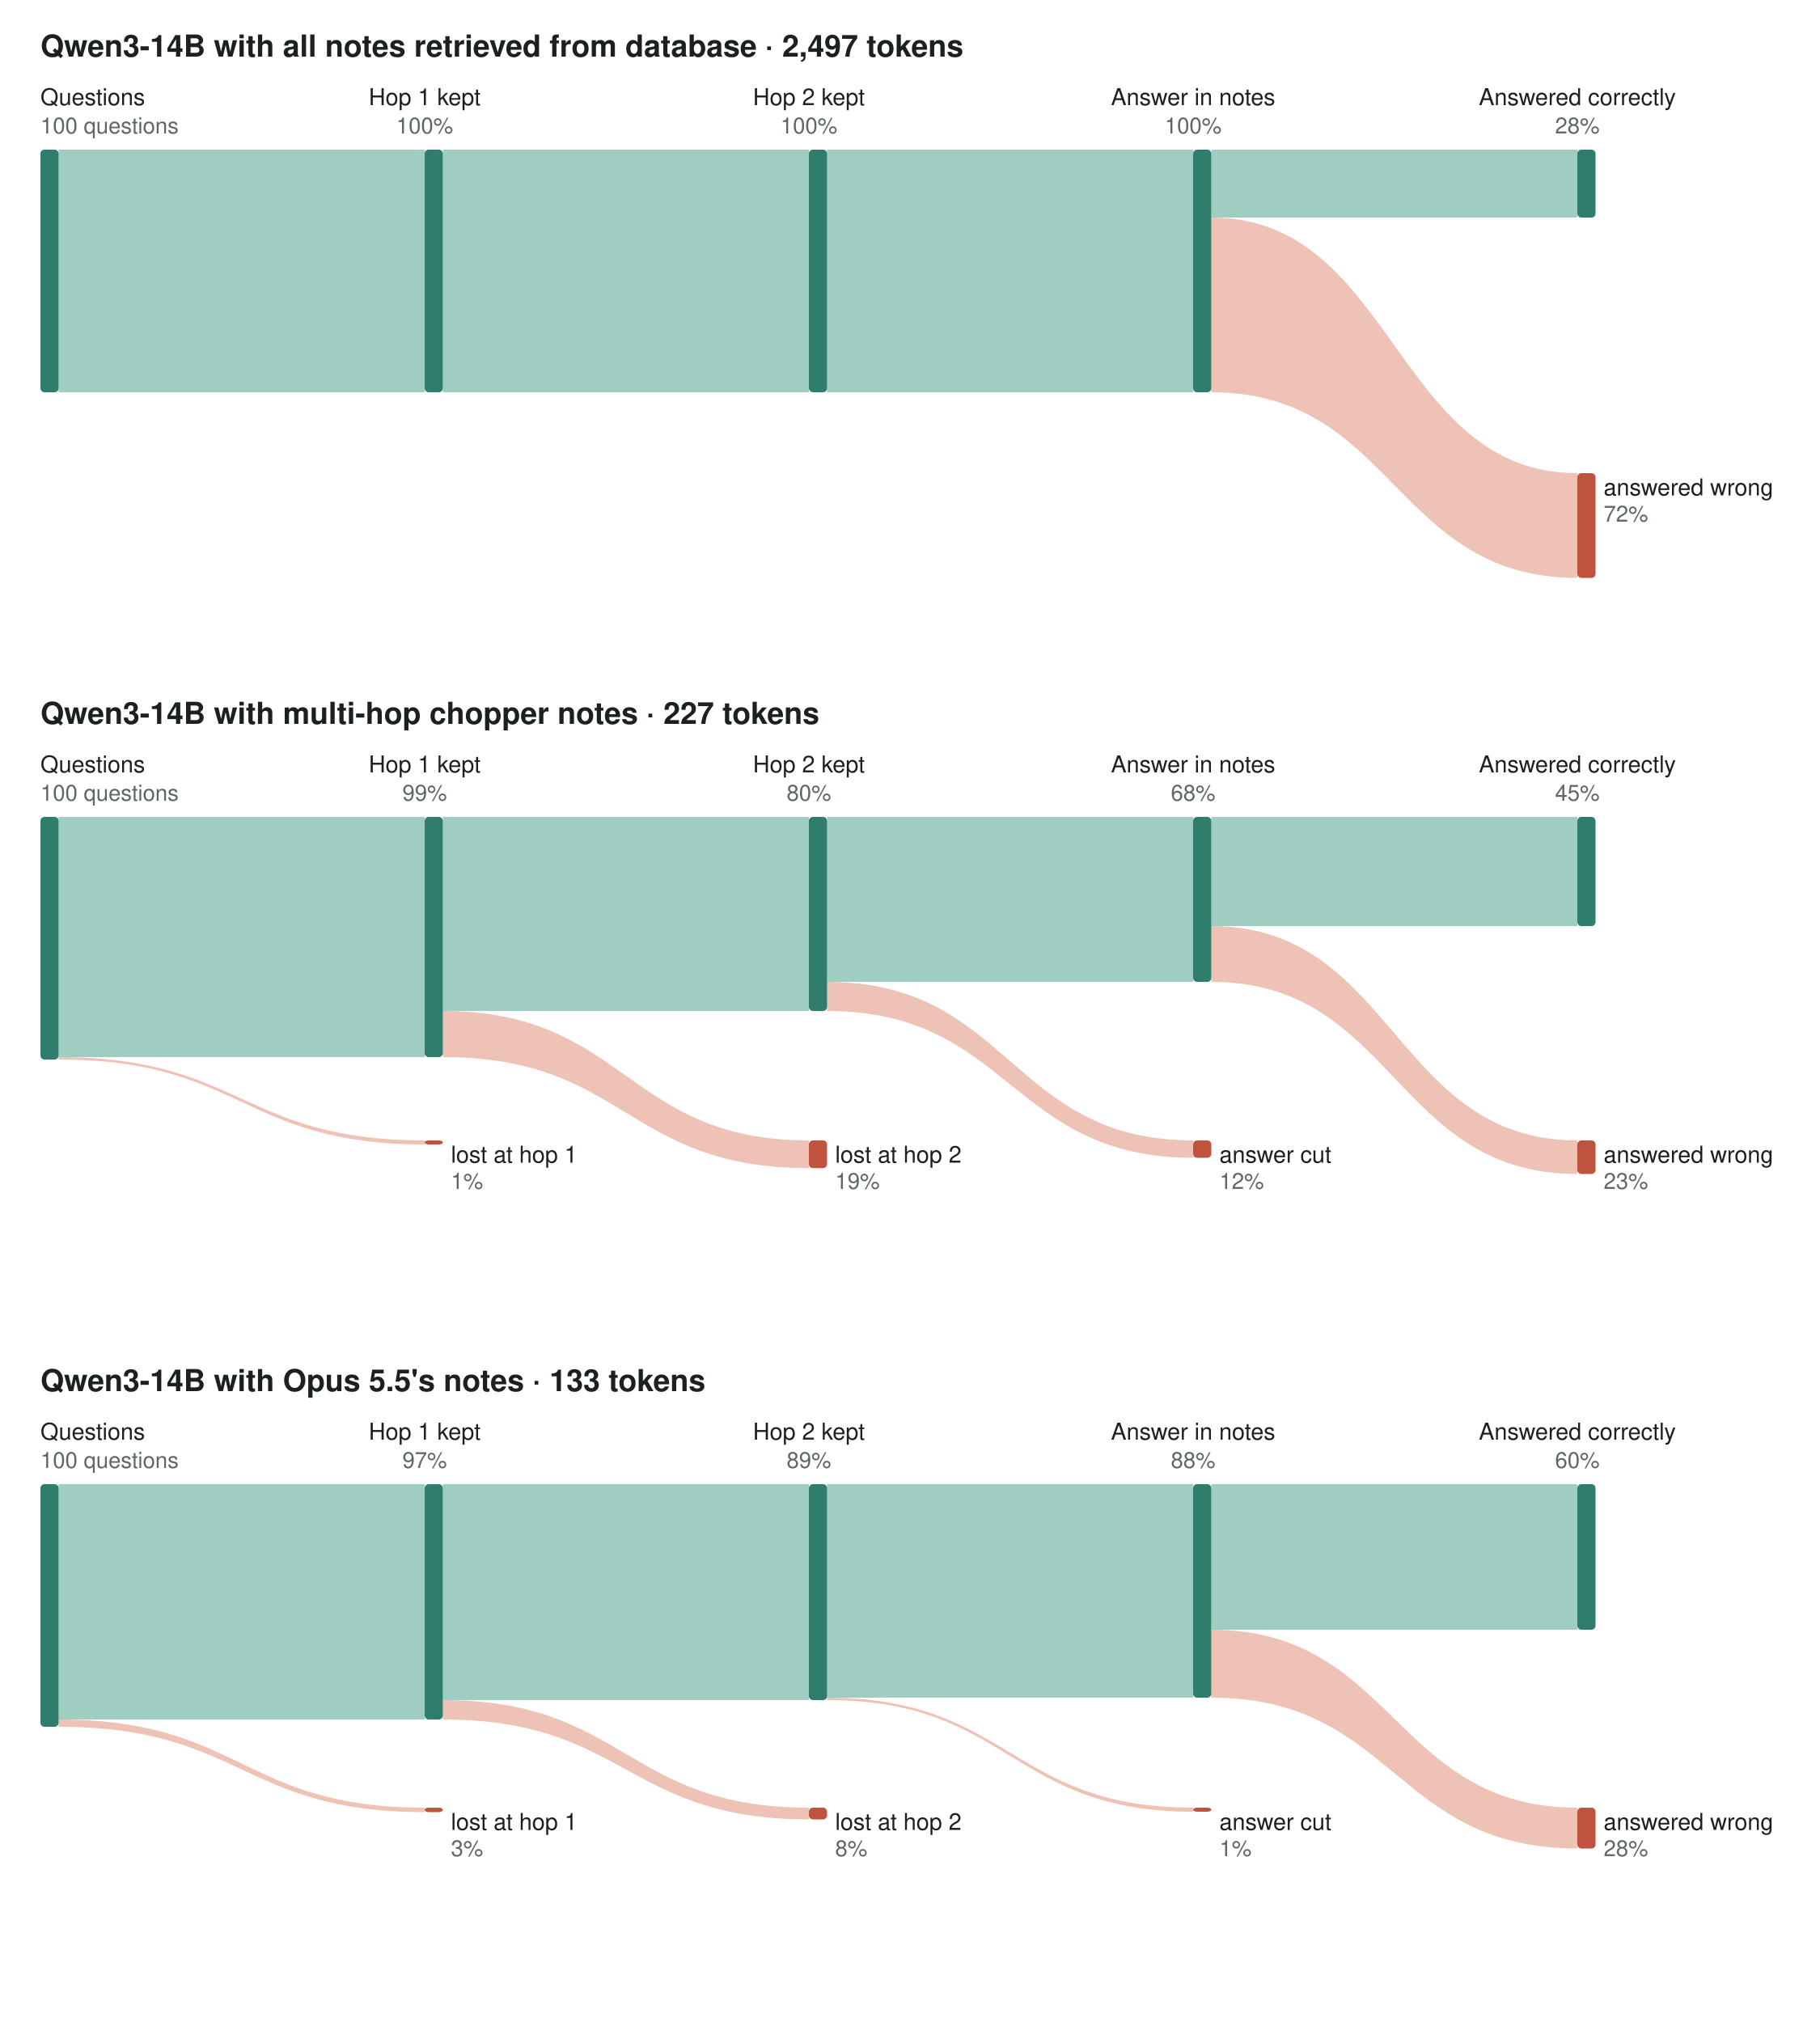
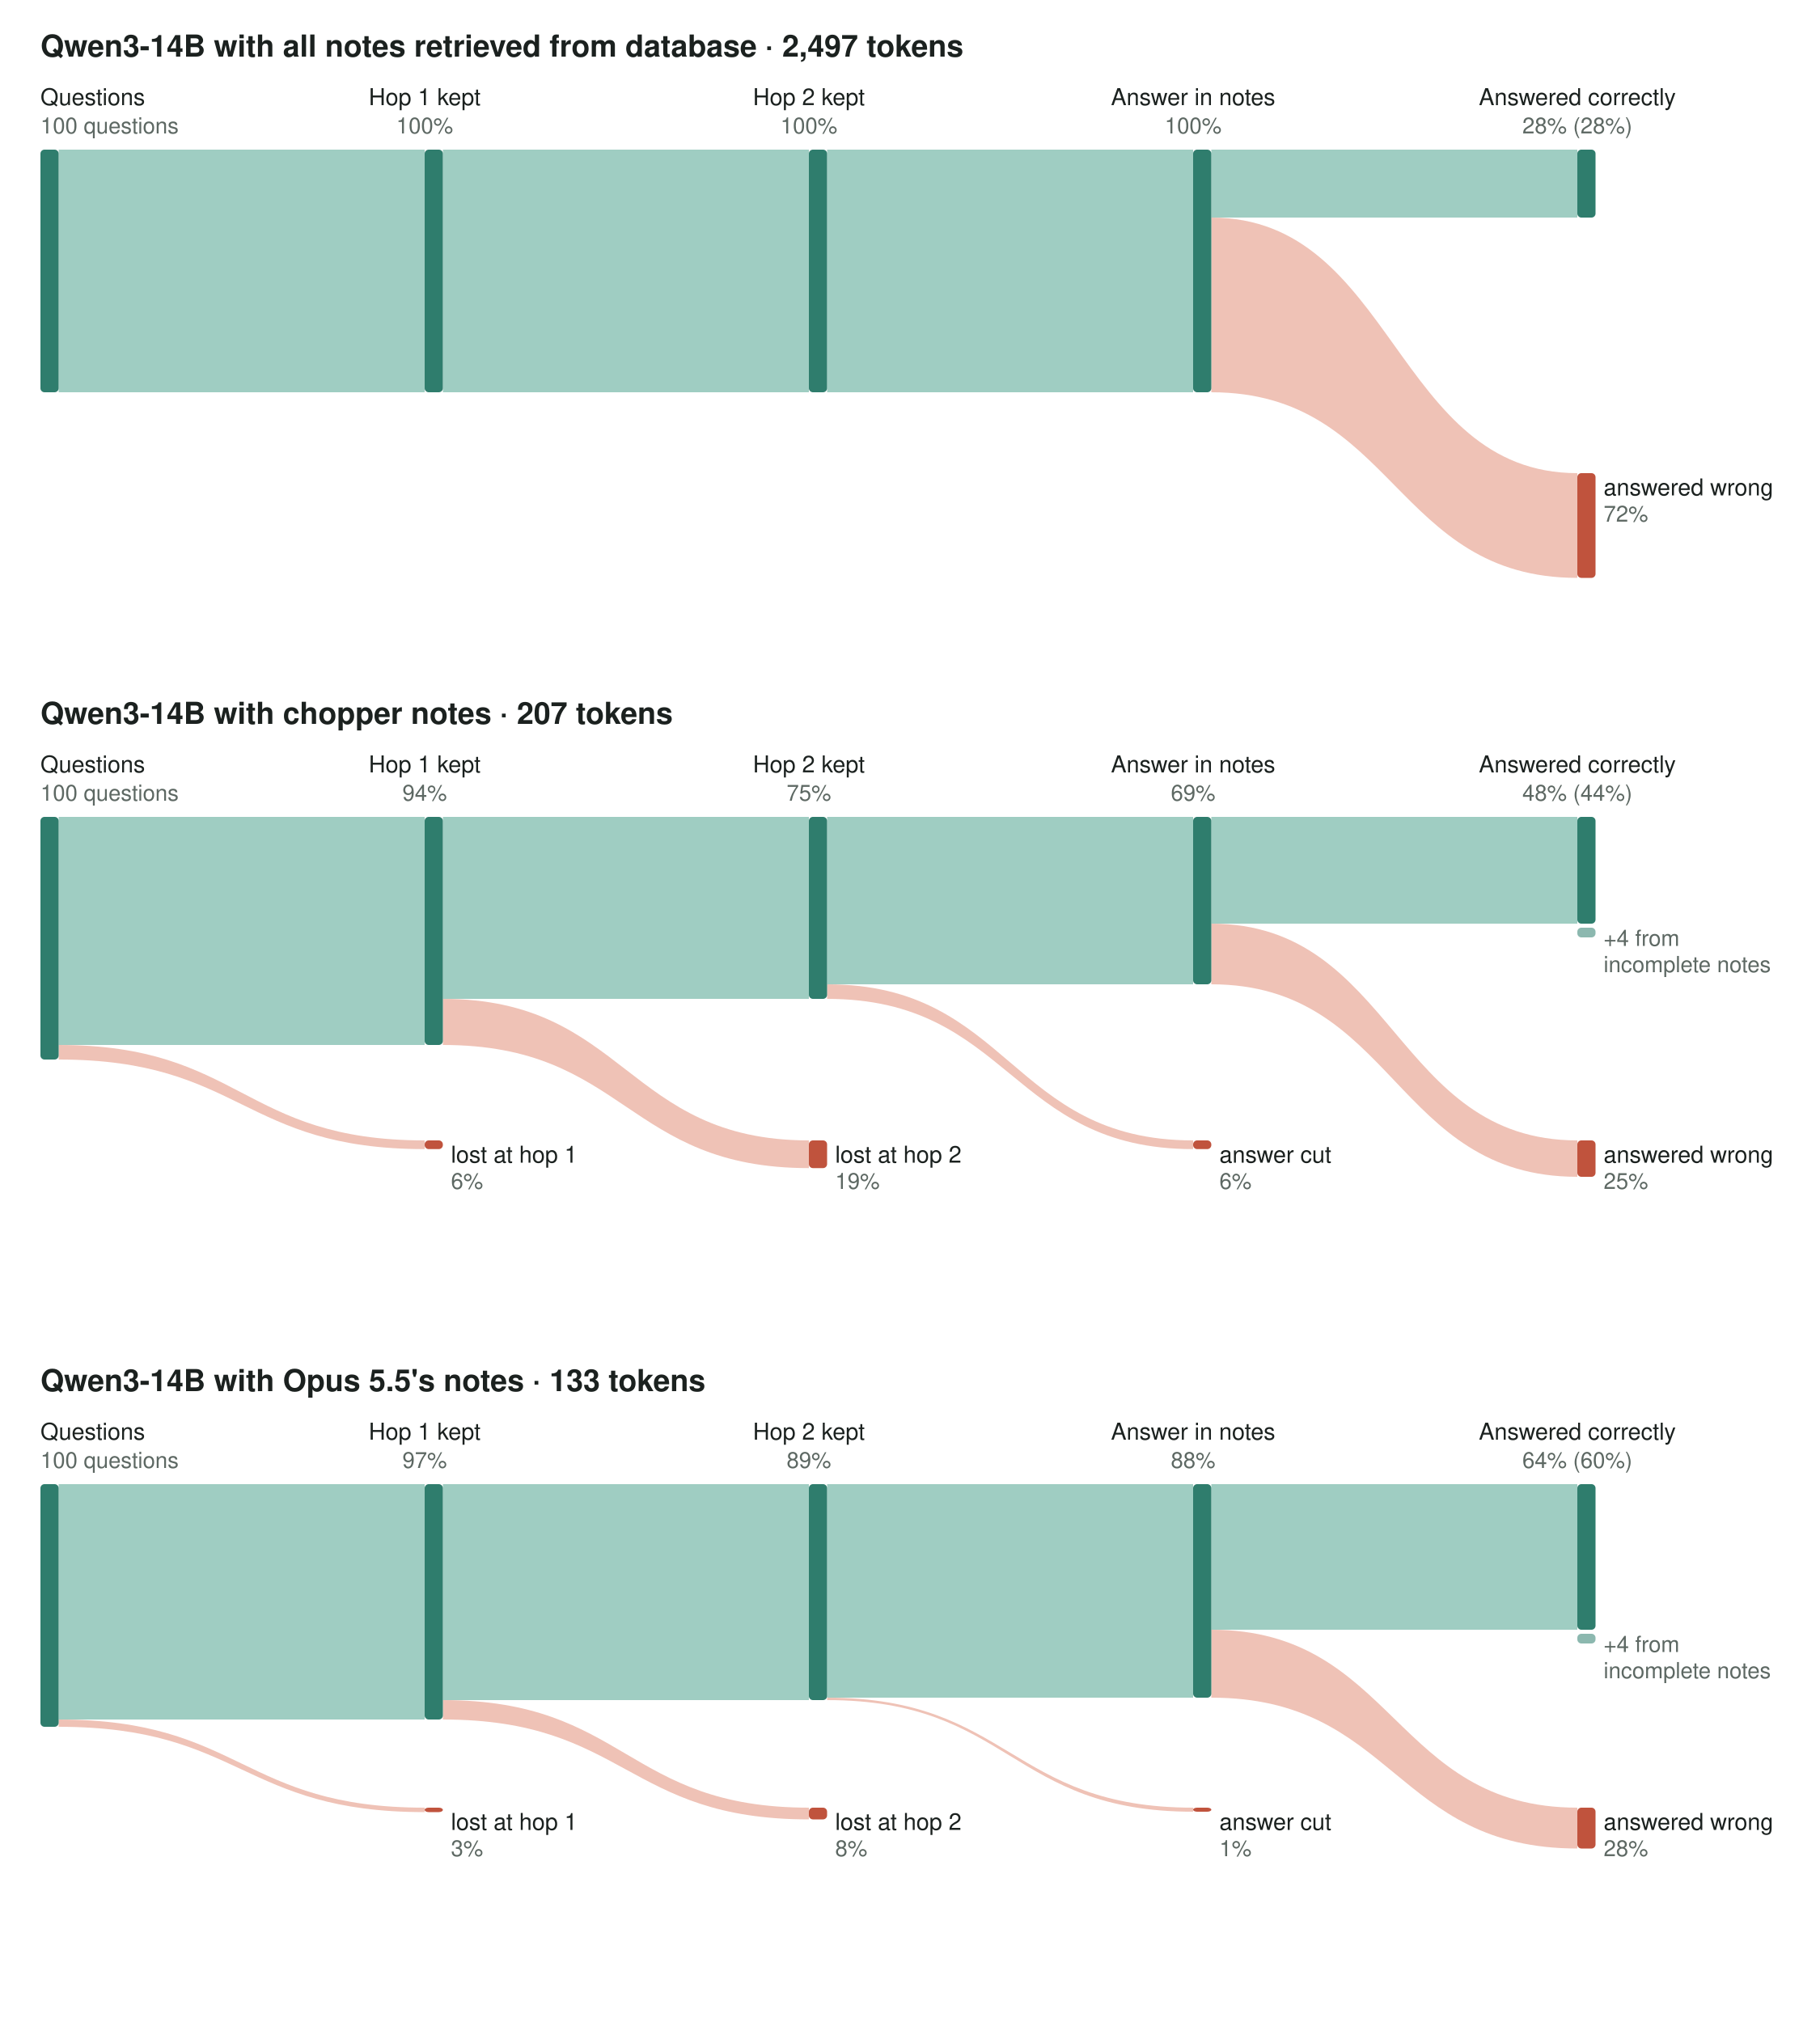
<svg xmlns="http://www.w3.org/2000/svg" viewBox="0 0 900 1000" width="900" font-family="Helvetica, Arial, sans-serif">
  <rect width="100%" height="100%" fill="#ffffff" />
  <text x="20" y="28" font-size="15" font-weight="700" fill="#1b211f">Qwen3-14B with all notes retrieved from database · 2,497 tokens</text>
  <path d="M29.0,74.0 C119.5,74.0 119.5,74.0 210.0,74.0 L210.0,194.0 C119.5,194.0 119.5,194.0 29.0,194.0 Z" fill="#9fcdc2" />
  <path d="M219.0,74.0 C309.5,74.0 309.5,74.0 400.0,74.0 L400.0,194.0 C309.5,194.0 309.5,194.0 219.0,194.0 Z" fill="#9fcdc2" />
  <path d="M409.0,74.0 C499.5,74.0 499.5,74.0 590.0,74.0 L590.0,194.0 C499.5,194.0 499.5,194.0 409.0,194.0 Z" fill="#9fcdc2" />
  <path d="M599.0,74.0 C689.5,74.0 689.5,74.0 780.0,74.0 L780.0,107.6 C689.5,107.6 689.5,107.6 599.0,107.6 Z" fill="#9fcdc2" />
  <path d="M599.0,107.6 C689.5,107.6 689.5,234.0 780.0,234.0 L780.0,285.8 C689.5,285.8 689.5,194.0 599.0,194.0 Z" fill="#efc2b6" />
  <rect x="780.0" y="234" width="9" height="51.8" fill="#c0533d" rx="2" />
  <text x="793.0" y="245" font-size="11.5" fill="#1b211f">answered wrong</text>
  <text x="793.0" y="258" font-size="11" fill="#5d6863">72%</text>
  <rect x="20.0" y="74" width="9" height="120.0" fill="#2f7d6d" rx="2" />
  <text x="20.0" y="52" font-size="11.5" text-anchor="start" fill="#1b211f">Questions</text>
  <text x="20.0" y="66" font-size="11" text-anchor="start" fill="#5d6863">100 questions</text>
  <rect x="210.0" y="74" width="9" height="120.0" fill="#2f7d6d" rx="2" />
  <text x="210.0" y="52" font-size="11.5" text-anchor="middle" fill="#1b211f">Hop 1 kept</text>
  <text x="210.0" y="66" font-size="11" text-anchor="middle" fill="#5d6863">100%</text>
  <rect x="400.0" y="74" width="9" height="120.0" fill="#2f7d6d" rx="2" />
  <text x="400.0" y="52" font-size="11.5" text-anchor="middle" fill="#1b211f">Hop 2 kept</text>
  <text x="400.0" y="66" font-size="11" text-anchor="middle" fill="#5d6863">100%</text>
  <rect x="590.0" y="74" width="9" height="120.0" fill="#2f7d6d" rx="2" />
  <text x="590.0" y="52" font-size="11.5" text-anchor="middle" fill="#1b211f">Answer in notes</text>
  <text x="590.0" y="66" font-size="11" text-anchor="middle" fill="#5d6863">100%</text>
  <rect x="780.0" y="74" width="9" height="33.6" fill="#2f7d6d" rx="2" />
  <text x="780.0" y="52" font-size="11.5" text-anchor="middle" fill="#1b211f">Answered correctly</text>
-   <text x="780.0" y="66" font-size="11" text-anchor="middle" fill="#5d6863">28%</text>
-   <text x="20" y="358.0" font-size="15" font-weight="700" fill="#1b211f">Qwen3-14B with multi-hop chopper notes · 227 tokens</text>
-   <path d="M29.0,404.0 C119.5,404.0 119.5,404.0 210.0,404.0 L210.0,522.8 C119.5,522.8 119.5,522.8 29.0,522.8 Z" fill="#9fcdc2" />
-   <path d="M29.0,522.8 C119.5,522.8 119.5,564.0 210.0,564.0 L210.0,566.0 C119.5,566.0 119.5,524.0 29.0,524.0 Z" fill="#efc2b6" />
-   <rect x="210.0" y="564.0" width="9" height="2.0" fill="#c0533d" rx="2" />
+   <text x="780.0" y="66" font-size="11" text-anchor="middle" fill="#5d6863">28% (28%)</text>
+   <text x="20" y="358.0" font-size="15" font-weight="700" fill="#1b211f">Qwen3-14B with chopper notes · 207 tokens</text>
+   <path d="M29.0,404.0 C119.5,404.0 119.5,404.0 210.0,404.0 L210.0,516.8 C119.5,516.8 119.5,516.8 29.0,516.8 Z" fill="#9fcdc2" />
+   <path d="M29.0,516.8 C119.5,516.8 119.5,564.0 210.0,564.0 L210.0,568.3 C119.5,568.3 119.5,524.0 29.0,524.0 Z" fill="#efc2b6" />
+   <rect x="210.0" y="564.0" width="9" height="4.3" fill="#c0533d" rx="2" />
  <text x="223.0" y="575.0" font-size="11.5" fill="#1b211f">lost at hop 1</text>
-   <text x="223.0" y="588.0" font-size="11" fill="#5d6863">1%</text>
-   <path d="M219.0,404.0 C309.5,404.0 309.5,404.0 400.0,404.0 L400.0,500.0 C309.5,500.0 309.5,500.0 219.0,500.0 Z" fill="#9fcdc2" />
-   <path d="M219.0,500.0 C309.5,500.0 309.5,564.0 400.0,564.0 L400.0,577.7 C309.5,577.7 309.5,522.8 219.0,522.8 Z" fill="#efc2b6" />
+   <text x="223.0" y="588.0" font-size="11" fill="#5d6863">6%</text>
+   <path d="M219.0,404.0 C309.5,404.0 309.5,404.0 400.0,404.0 L400.0,494.0 C309.5,494.0 309.5,494.0 219.0,494.0 Z" fill="#9fcdc2" />
+   <path d="M219.0,494.0 C309.5,494.0 309.5,564.0 400.0,564.0 L400.0,577.7 C309.5,577.7 309.5,516.8 219.0,516.8 Z" fill="#efc2b6" />
  <rect x="400.0" y="564.0" width="9" height="13.7" fill="#c0533d" rx="2" />
  <text x="413.0" y="575.0" font-size="11.5" fill="#1b211f">lost at hop 2</text>
  <text x="413.0" y="588.0" font-size="11" fill="#5d6863">19%</text>
-   <path d="M409.0,404.0 C499.5,404.0 499.5,404.0 590.0,404.0 L590.0,485.6 C499.5,485.6 499.5,485.6 409.0,485.6 Z" fill="#9fcdc2" />
-   <path d="M409.0,485.6 C499.5,485.6 499.5,564.0 590.0,564.0 L590.0,572.6 C499.5,572.6 499.5,500.0 409.0,500.0 Z" fill="#efc2b6" />
-   <rect x="590.0" y="564.0" width="9" height="8.6" fill="#c0533d" rx="2" />
+   <path d="M409.0,404.0 C499.5,404.0 499.5,404.0 590.0,404.0 L590.0,486.8 C499.5,486.8 499.5,486.8 409.0,486.8 Z" fill="#9fcdc2" />
+   <path d="M409.0,486.8 C499.5,486.8 499.5,564.0 590.0,564.0 L590.0,568.3 C499.5,568.3 499.5,494.0 409.0,494.0 Z" fill="#efc2b6" />
+   <rect x="590.0" y="564.0" width="9" height="4.3" fill="#c0533d" rx="2" />
  <text x="603.0" y="575.0" font-size="11.5" fill="#1b211f">answer cut</text>
-   <text x="603.0" y="588.0" font-size="11" fill="#5d6863">12%</text>
-   <path d="M599.0,404.0 C689.5,404.0 689.5,404.0 780.0,404.0 L780.0,458.0 C689.5,458.0 689.5,458.0 599.0,458.0 Z" fill="#9fcdc2" />
-   <path d="M599.0,458.0 C689.5,458.0 689.5,564.0 780.0,564.0 L780.0,580.6 C689.5,580.6 689.5,485.6 599.0,485.6 Z" fill="#efc2b6" />
-   <rect x="780.0" y="564.0" width="9" height="16.6" fill="#c0533d" rx="2" />
+   <text x="603.0" y="588.0" font-size="11" fill="#5d6863">6%</text>
+   <path d="M599.0,404.0 C689.5,404.0 689.5,404.0 780.0,404.0 L780.0,456.8 C689.5,456.8 689.5,456.8 599.0,456.8 Z" fill="#9fcdc2" />
+   <path d="M599.0,456.8 C689.5,456.8 689.5,564.0 780.0,564.0 L780.0,582.0 C689.5,582.0 689.5,486.8 599.0,486.8 Z" fill="#efc2b6" />
+   <rect x="780.0" y="564.0" width="9" height="18.0" fill="#c0533d" rx="2" />
  <text x="793.0" y="575.0" font-size="11.5" fill="#1b211f">answered wrong</text>
-   <text x="793.0" y="588.0" font-size="11" fill="#5d6863">23%</text>
+   <text x="793.0" y="588.0" font-size="11" fill="#5d6863">25%</text>
  <rect x="20.0" y="404.0" width="9" height="120.0" fill="#2f7d6d" rx="2" />
  <text x="20.0" y="382.0" font-size="11.5" text-anchor="start" fill="#1b211f">Questions</text>
  <text x="20.0" y="396.0" font-size="11" text-anchor="start" fill="#5d6863">100 questions</text>
-   <rect x="210.0" y="404.0" width="9" height="118.8" fill="#2f7d6d" rx="2" />
+   <rect x="210.0" y="404.0" width="9" height="112.8" fill="#2f7d6d" rx="2" />
  <text x="210.0" y="382.0" font-size="11.5" text-anchor="middle" fill="#1b211f">Hop 1 kept</text>
-   <text x="210.0" y="396.0" font-size="11" text-anchor="middle" fill="#5d6863">99%</text>
-   <rect x="400.0" y="404.0" width="9" height="96.0" fill="#2f7d6d" rx="2" />
+   <text x="210.0" y="396.0" font-size="11" text-anchor="middle" fill="#5d6863">94%</text>
+   <rect x="400.0" y="404.0" width="9" height="90.0" fill="#2f7d6d" rx="2" />
  <text x="400.0" y="382.0" font-size="11.5" text-anchor="middle" fill="#1b211f">Hop 2 kept</text>
-   <text x="400.0" y="396.0" font-size="11" text-anchor="middle" fill="#5d6863">80%</text>
-   <rect x="590.0" y="404.0" width="9" height="81.6" fill="#2f7d6d" rx="2" />
+   <text x="400.0" y="396.0" font-size="11" text-anchor="middle" fill="#5d6863">75%</text>
+   <rect x="590.0" y="404.0" width="9" height="82.8" fill="#2f7d6d" rx="2" />
  <text x="590.0" y="382.0" font-size="11.5" text-anchor="middle" fill="#1b211f">Answer in notes</text>
-   <text x="590.0" y="396.0" font-size="11" text-anchor="middle" fill="#5d6863">68%</text>
-   <rect x="780.0" y="404.0" width="9" height="54.0" fill="#2f7d6d" rx="2" />
+   <text x="590.0" y="396.0" font-size="11" text-anchor="middle" fill="#5d6863">69%</text>
+   <rect x="780.0" y="404.0" width="9" height="52.8" fill="#2f7d6d" rx="2" />
  <text x="780.0" y="382.0" font-size="11.5" text-anchor="middle" fill="#1b211f">Answered correctly</text>
-   <text x="780.0" y="396.0" font-size="11" text-anchor="middle" fill="#5d6863">45%</text>
+   <text x="780.0" y="396.0" font-size="11" text-anchor="middle" fill="#5d6863">48% (44%)</text>
+   <rect x="780.0" y="458.8" width="9" height="4.8" fill="#2f7d6d" fill-opacity="0.55" rx="2" />
+   <text x="793.0" y="467.8" font-size="11" fill="#5d6863">+4 from</text>
+   <text x="793.0" y="480.8" font-size="11" fill="#5d6863">incomplete notes</text>
  <text x="20" y="688.0" font-size="15" font-weight="700" fill="#1b211f">Qwen3-14B with Opus 5.5's notes · 133 tokens</text>
  <path d="M29.0,734.0 C119.5,734.0 119.5,734.0 210.0,734.0 L210.0,850.4 C119.5,850.4 119.5,850.4 29.0,850.4 Z" fill="#9fcdc2" />
  <path d="M29.0,850.4 C119.5,850.4 119.5,894.0 210.0,894.0 L210.0,896.2 C119.5,896.2 119.5,854.0 29.0,854.0 Z" fill="#efc2b6" />
  <rect x="210.0" y="894.0" width="9" height="2.2" fill="#c0533d" rx="2" />
  <text x="223.0" y="905.0" font-size="11.5" fill="#1b211f">lost at hop 1</text>
  <text x="223.0" y="918.0" font-size="11" fill="#5d6863">3%</text>
  <path d="M219.0,734.0 C309.5,734.0 309.5,734.0 400.0,734.0 L400.0,840.8 C309.5,840.8 309.5,840.8 219.0,840.8 Z" fill="#9fcdc2" />
  <path d="M219.0,840.8 C309.5,840.8 309.5,894.0 400.0,894.0 L400.0,899.8 C309.5,899.8 309.5,850.4 219.0,850.4 Z" fill="#efc2b6" />
  <rect x="400.0" y="894.0" width="9" height="5.8" fill="#c0533d" rx="2" />
  <text x="413.0" y="905.0" font-size="11.5" fill="#1b211f">lost at hop 2</text>
  <text x="413.0" y="918.0" font-size="11" fill="#5d6863">8%</text>
  <path d="M409.0,734.0 C499.5,734.0 499.5,734.0 590.0,734.0 L590.0,839.6 C499.5,839.6 499.5,839.6 409.0,839.6 Z" fill="#9fcdc2" />
  <path d="M409.0,839.6 C499.5,839.6 499.5,894.0 590.0,894.0 L590.0,896.0 C499.5,896.0 499.5,840.8 409.0,840.8 Z" fill="#efc2b6" />
  <rect x="590.0" y="894.0" width="9" height="2.0" fill="#c0533d" rx="2" />
  <text x="603.0" y="905.0" font-size="11.5" fill="#1b211f">answer cut</text>
  <text x="603.0" y="918.0" font-size="11" fill="#5d6863">1%</text>
  <path d="M599.0,734.0 C689.5,734.0 689.5,734.0 780.0,734.0 L780.0,806.0 C689.5,806.0 689.5,806.0 599.0,806.0 Z" fill="#9fcdc2" />
  <path d="M599.0,806.0 C689.5,806.0 689.5,894.0 780.0,894.0 L780.0,914.2 C689.5,914.2 689.5,839.6 599.0,839.6 Z" fill="#efc2b6" />
  <rect x="780.0" y="894.0" width="9" height="20.2" fill="#c0533d" rx="2" />
  <text x="793.0" y="905.0" font-size="11.5" fill="#1b211f">answered wrong</text>
  <text x="793.0" y="918.0" font-size="11" fill="#5d6863">28%</text>
  <rect x="20.0" y="734.0" width="9" height="120.0" fill="#2f7d6d" rx="2" />
  <text x="20.0" y="712.0" font-size="11.5" text-anchor="start" fill="#1b211f">Questions</text>
  <text x="20.0" y="726.0" font-size="11" text-anchor="start" fill="#5d6863">100 questions</text>
  <rect x="210.0" y="734.0" width="9" height="116.4" fill="#2f7d6d" rx="2" />
  <text x="210.0" y="712.0" font-size="11.5" text-anchor="middle" fill="#1b211f">Hop 1 kept</text>
  <text x="210.0" y="726.0" font-size="11" text-anchor="middle" fill="#5d6863">97%</text>
  <rect x="400.0" y="734.0" width="9" height="106.8" fill="#2f7d6d" rx="2" />
  <text x="400.0" y="712.0" font-size="11.5" text-anchor="middle" fill="#1b211f">Hop 2 kept</text>
  <text x="400.0" y="726.0" font-size="11" text-anchor="middle" fill="#5d6863">89%</text>
  <rect x="590.0" y="734.0" width="9" height="105.6" fill="#2f7d6d" rx="2" />
  <text x="590.0" y="712.0" font-size="11.5" text-anchor="middle" fill="#1b211f">Answer in notes</text>
  <text x="590.0" y="726.0" font-size="11" text-anchor="middle" fill="#5d6863">88%</text>
  <rect x="780.0" y="734.0" width="9" height="72.0" fill="#2f7d6d" rx="2" />
  <text x="780.0" y="712.0" font-size="11.5" text-anchor="middle" fill="#1b211f">Answered correctly</text>
-   <text x="780.0" y="726.0" font-size="11" text-anchor="middle" fill="#5d6863">60%</text>
+   <text x="780.0" y="726.0" font-size="11" text-anchor="middle" fill="#5d6863">64% (60%)</text>
+   <rect x="780.0" y="808.0" width="9" height="4.8" fill="#2f7d6d" fill-opacity="0.55" rx="2" />
+   <text x="793.0" y="817.0" font-size="11" fill="#5d6863">+4 from</text>
+   <text x="793.0" y="830.0" font-size="11" fill="#5d6863">incomplete notes</text>
</svg>
